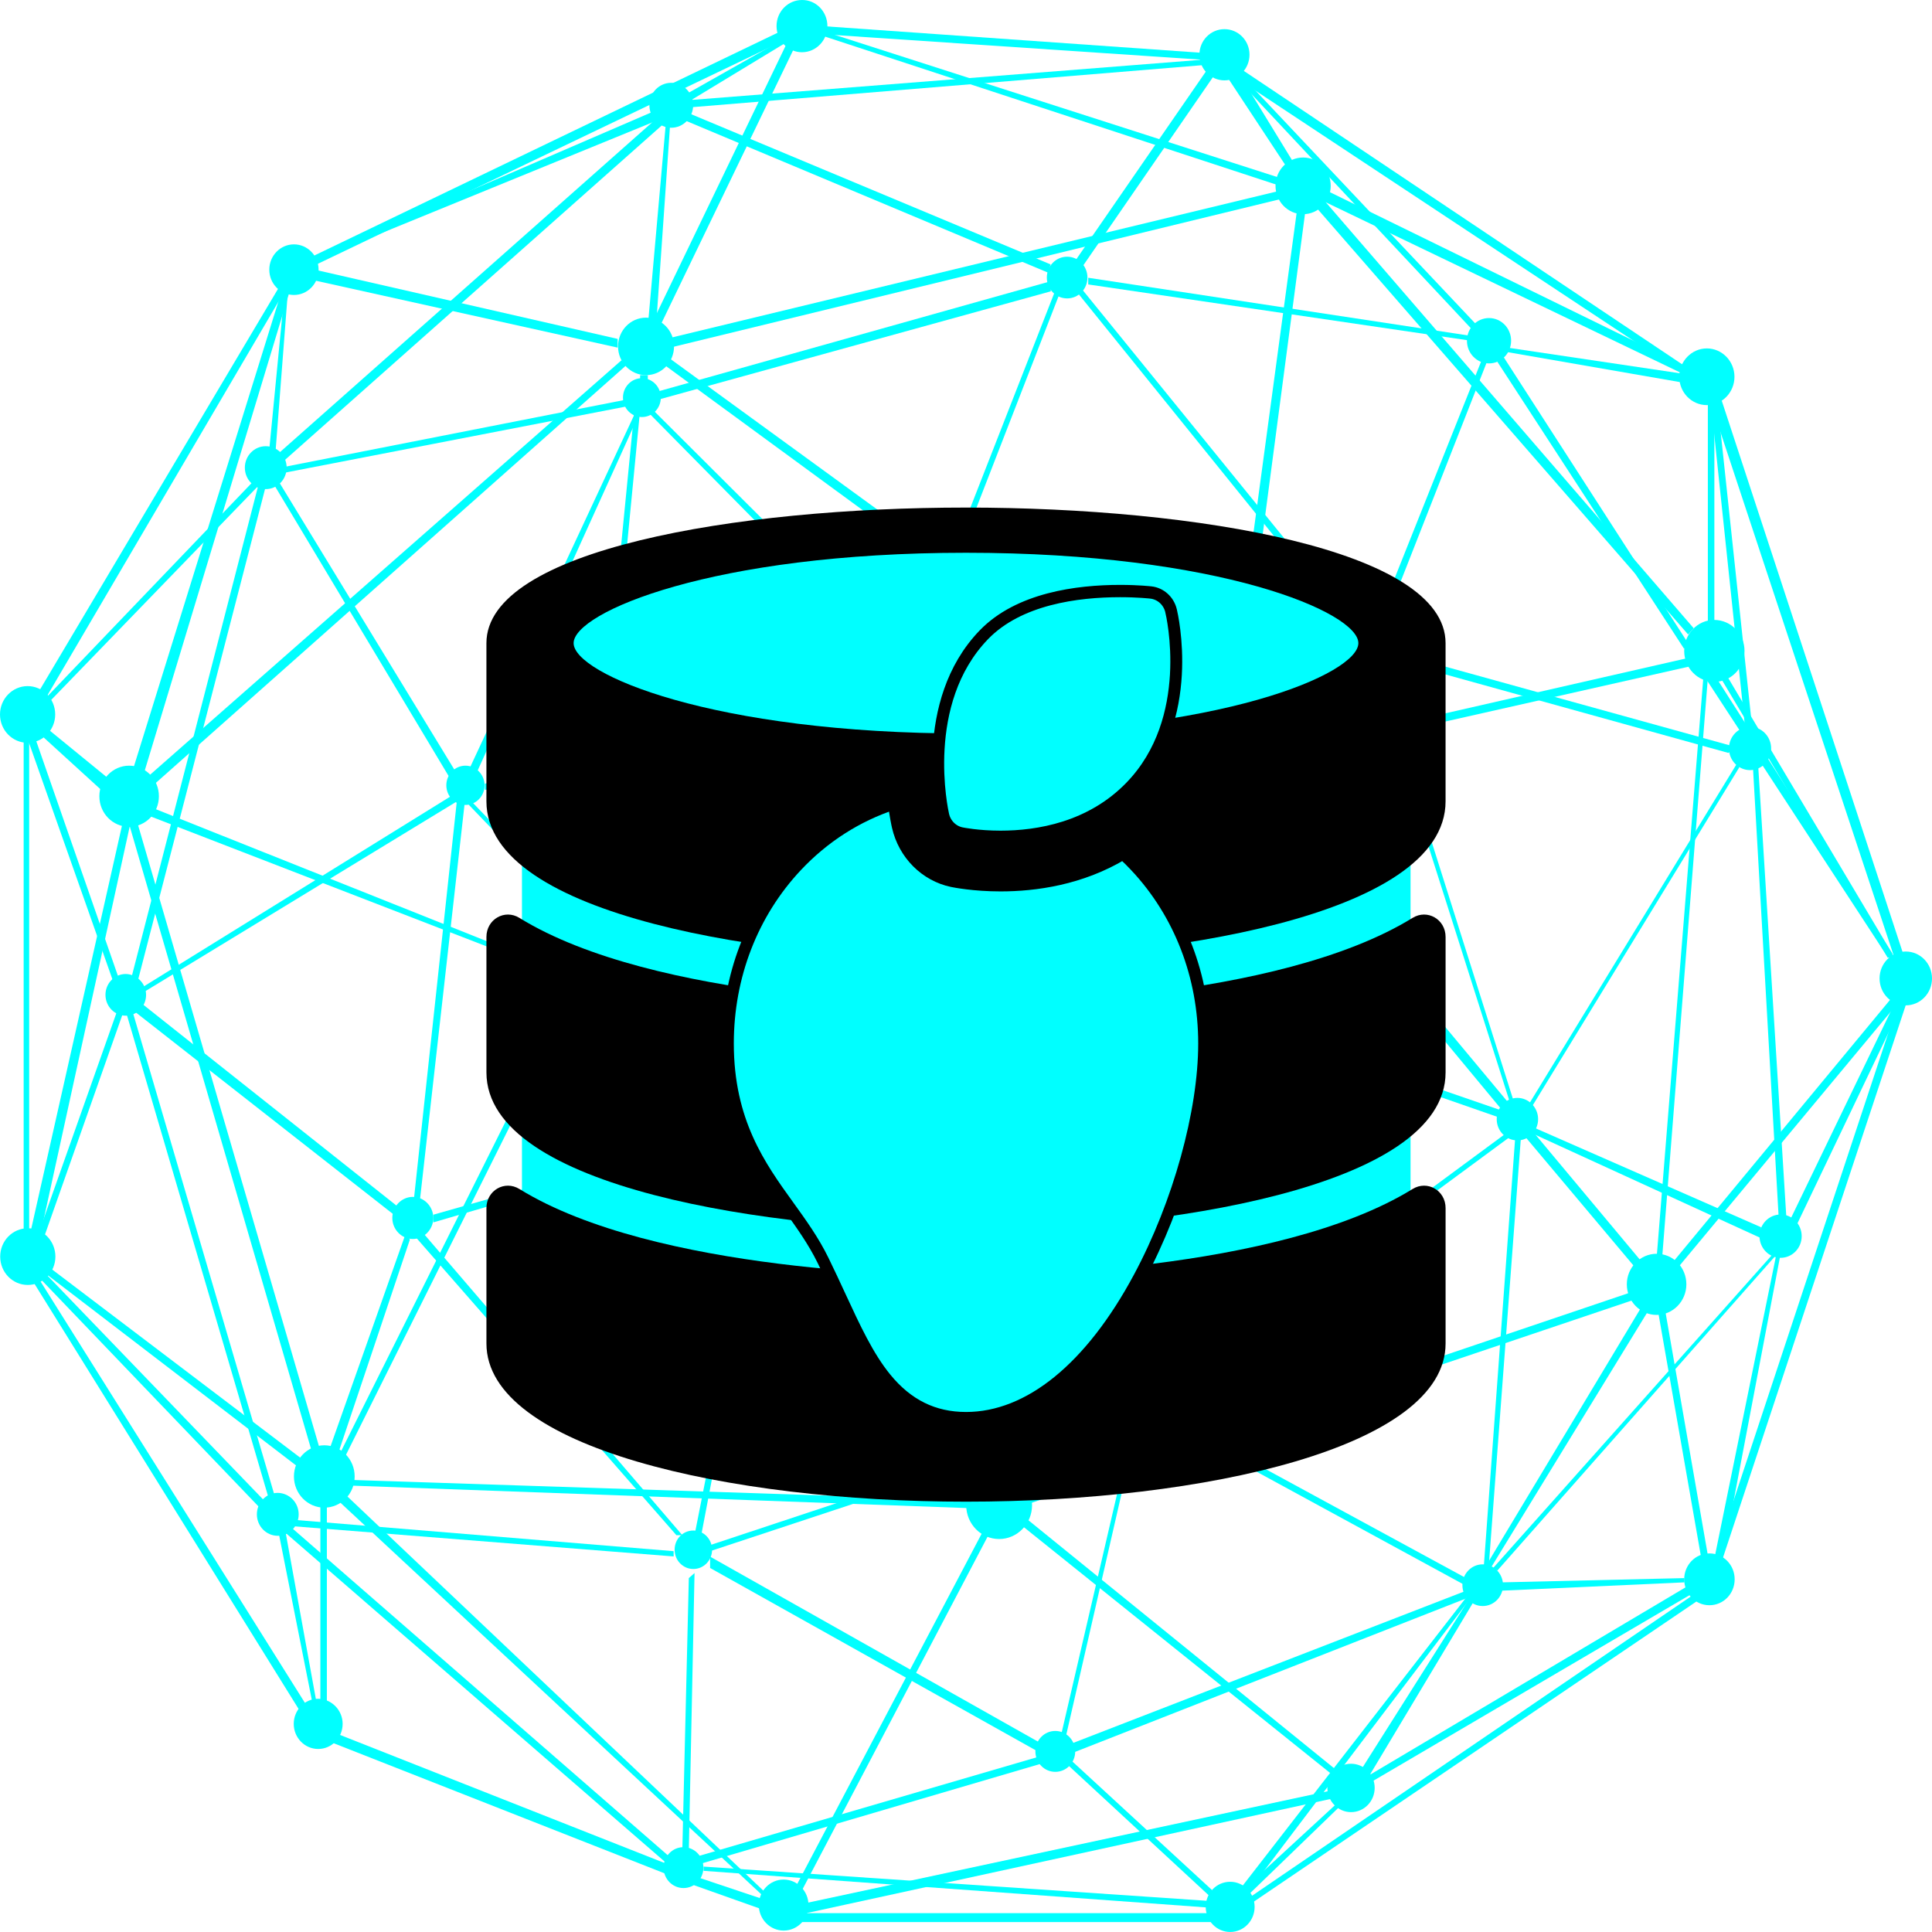
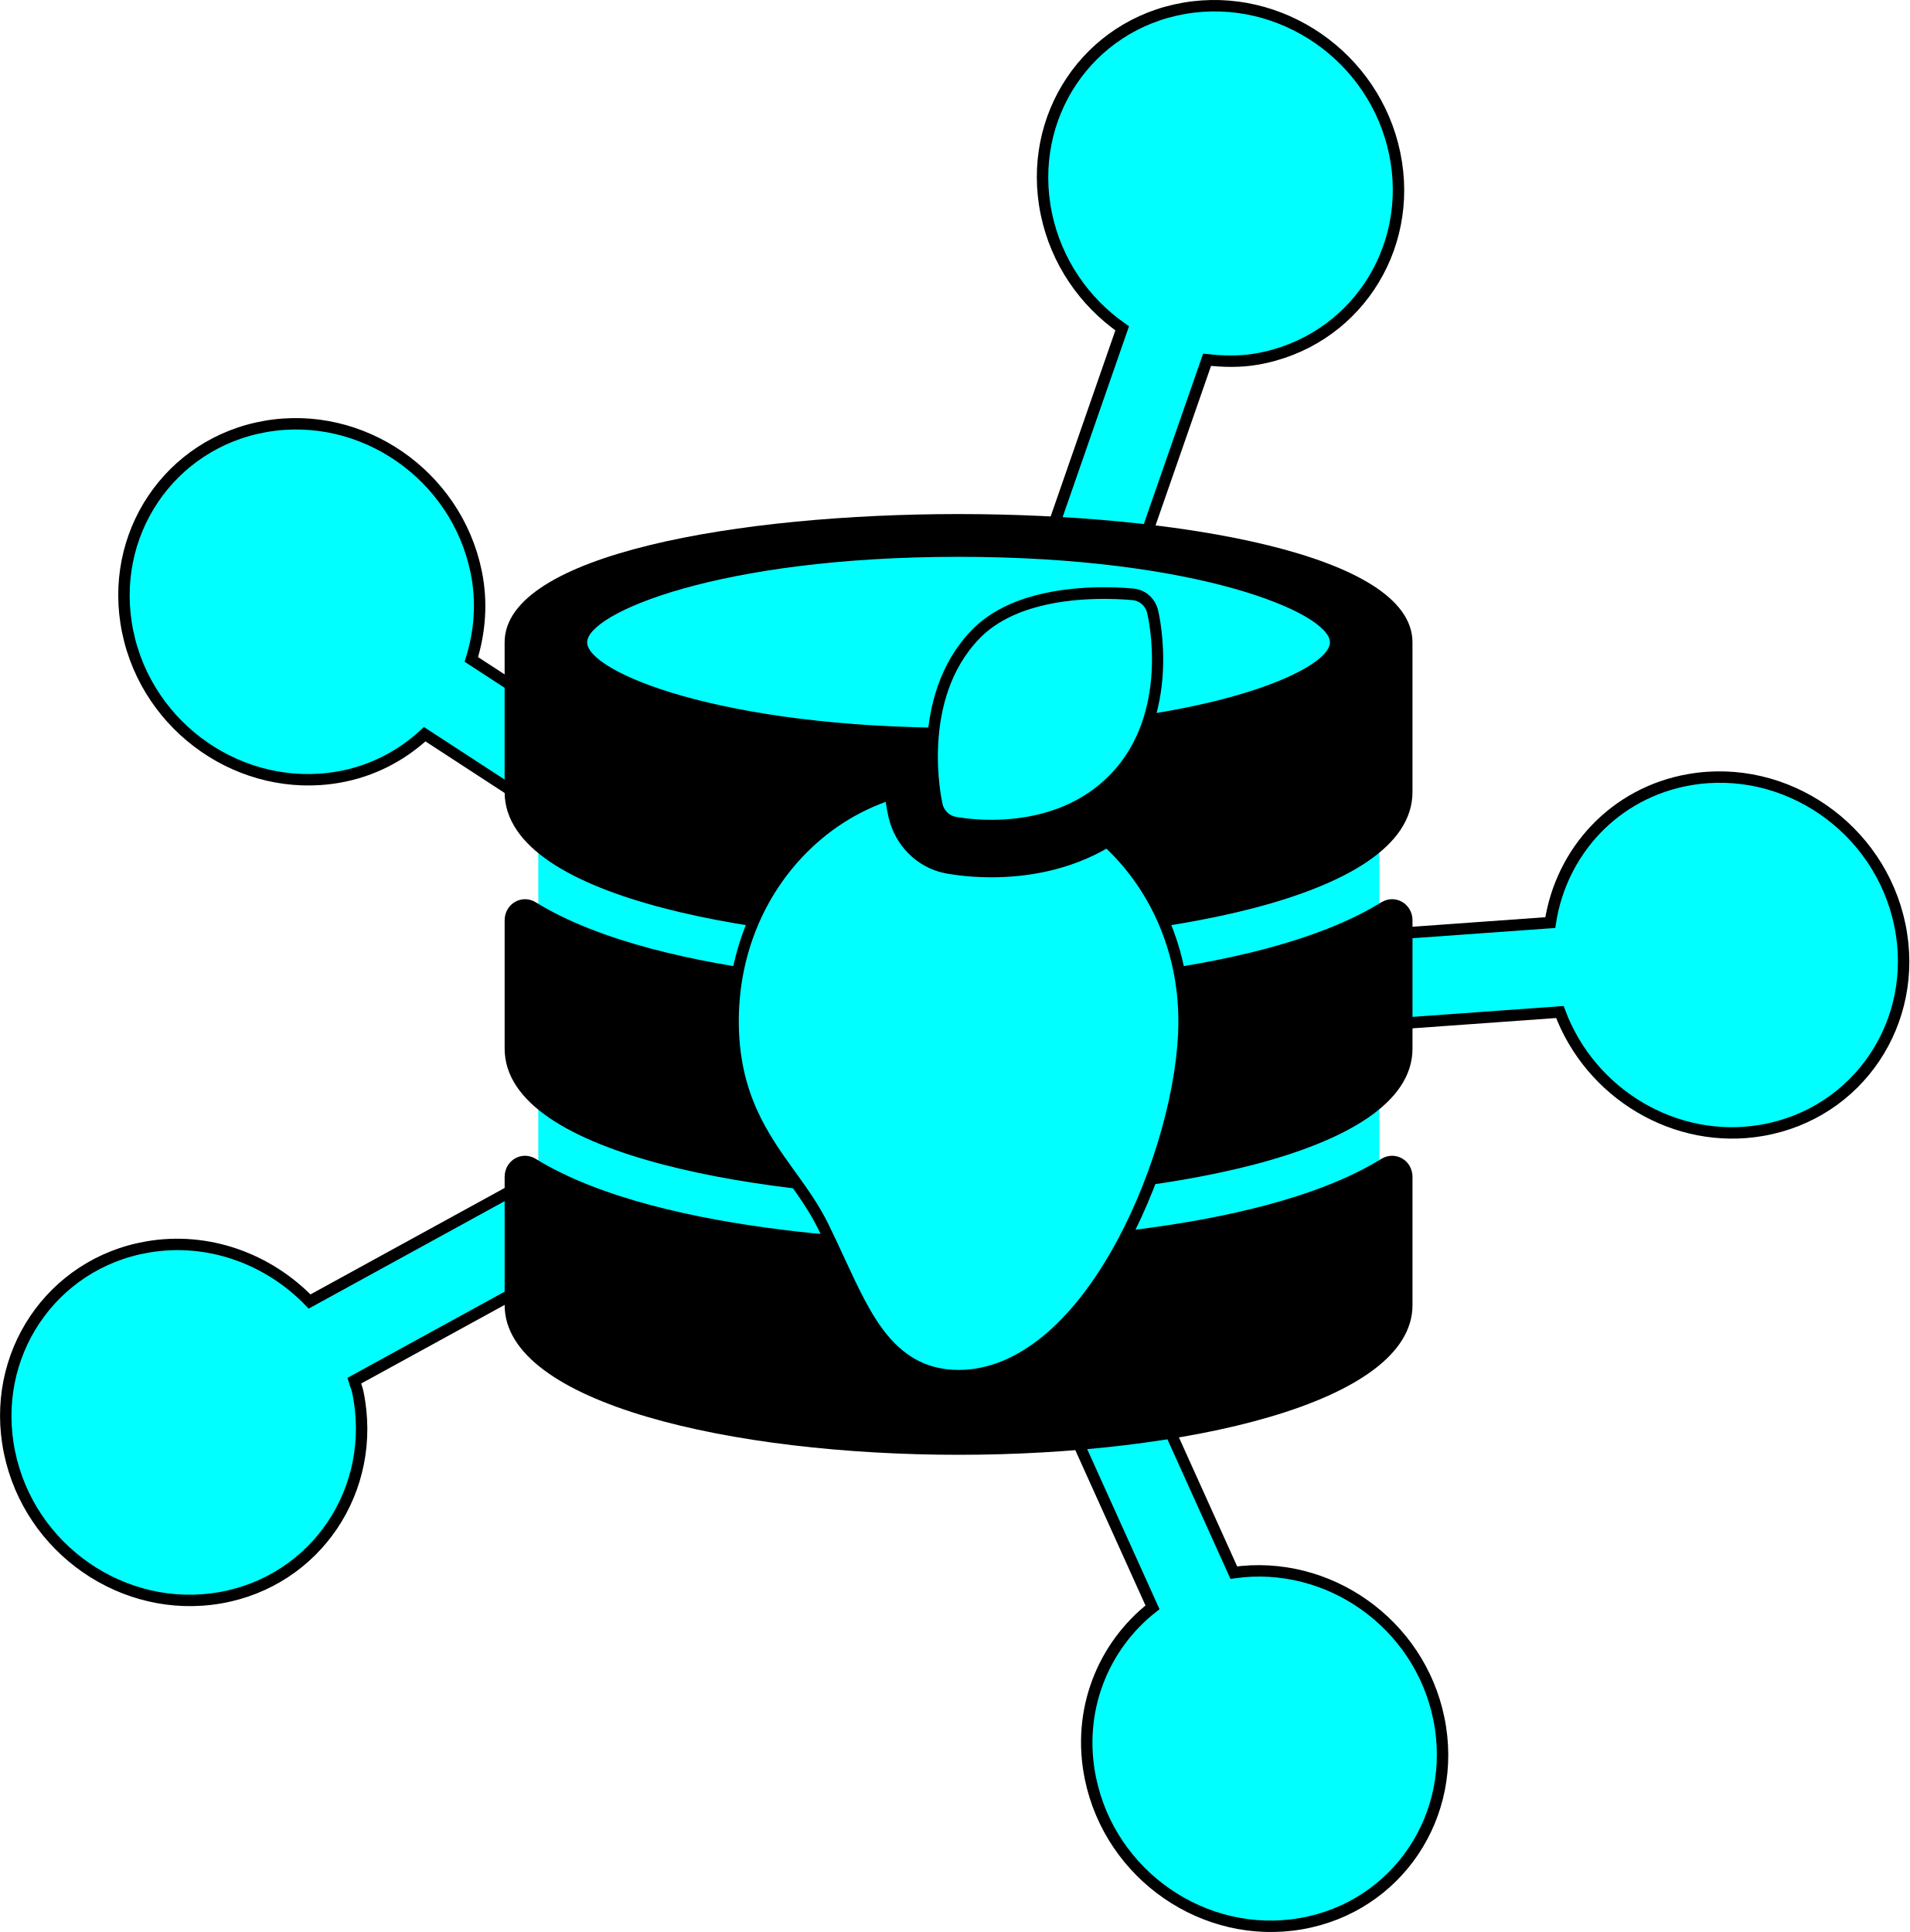
- <svg xmlns="http://www.w3.org/2000/svg" width="100" height="100" version="1.1" viewBox="0 0 35.277 35.277">
-   <ellipse cx="11.531" cy="23.836" rx="8.267" ry="7.328" fill="none" stroke-width="3.059" />
-   <circle cx="17.338" cy="18.235" r="17.638" fill="none" />
-   <g transform="matrix(.035997 0 0 .036966 -.35997 -.84648)" fill="#0ff">
-     <path d="m878 223.4 17.6 162.7h3.6l-18.1-165.3z" />
-     <path d="m882.5 218.3 93.5 277.6h-5.1l-93-273.7z" />
-     <path d="m876.3 220.3v113h3.3v-109z" />
-     <path d="m416 967.9h209.7v4.4h-209.7z" />
-     <path d="m360.3 953.5 35.9 12.4 2.4-4.4-34-11.1z" />
-     <path d="m156.3 163.5-6.6 83.3h-3.3l8.3-83.3z" />
-     <path d="m150.3 247.7 193.1-166.6 3.4 2.8-192.4 166.3z" />
-     <path d="m342.8 82.6-143.7 57.2-1.4-1.4 145.1-61z" />
-     <path d="m360.5 72.4 47.9-28.3v-2.4l-51.6 28.4z" />
-     <path d="m360.3 72.3 259.5-19.9v2.7l-259.5 20.8z" />
-     <path d="m347.8 83.2-9.1 99.8 4.2-0.5 7.1-99.3z" />
-     <path d="m357.5 82.4 184.2 75.2 1.2-4.1-184.3-75-1.1 2.8z" />
-     <path d="m624.1 54.8-69.1 97.5 3.7 2.8 69.1-97.7z" />
-     <path d="m32.9 368 107.8-109.6 2.6 2.2-108.3 109z" />
-     <path d="m141 262.7-64.1 242.2 3 2.5 65-244.7z" />
-     <path d="m31.3 386.4 31.3 27.8 3.6-5.8-31.3-24.9z" />
-     <path d="m23.4 386.2 43.9 121.2h3.4l-43.3-121.2z" />
-     <path d="m334.7 208.2h3.9v3.5h-3.9z" />
-     <path d="m152.2 253.9 175.4-33.6v3.4l-175.4 33.1z" />
-     <path d="m148.2 261 88.8 144.3 1 1.6 3-3-90.7-144.9z" />
-     <path d="m247.5 403.9 84.9-177.5h2.3l-82.6 177.5z" />
-     <path d="m331.7 226.4-26.6 263.9h3.3l26.2-263.9z" />
-     <path d="m344.3 216.1 198.7-54.3v5l-198.7 53.4z" />
-     <path d="m637.8 62.1 119.9 124.6 2.3-2.3-122.2-126.1z" />
-     <path d="m562 160.1 194.1 28.7v2.4l-194.1-27.8z" />
-     <path d="m775.3 194.7 89 12.9v4.4l-90.4-15.3z" />
-     <path d="m769 200.8 95.2 142.5 2.2-2.5-95-143.5z" />
-     <path d="m762.3 199-56.3 137.4h3.9l55.4-137.4z" />
-     <path d="m336.7 224.5 127.9 126.3 2.3-3.4-126.6-122.9z" />
-     <path d="m545.6 165.6-73.1 182.1h3.3l72.6-182.1z" />
-     <path d="m555 165.6 143.2 172.7 4-0.6-143.5-172.1z" />
-     <path d="m473.8 351.5 223.9-5.7v2.8l-220.5 5.4z" />
-     <path d="m882.4 357.1 85.1 138.8h3.5l-84.8-138.8z" />
-     <path d="m874.2 356.5 93.5 139.4 2.2-2-90.1-137.4z" />
-     <path d="m711.3 343.6 179.2 48.3-3.8 2.9-175.5-47.4v-3.8z" />
-     <path d="m704.7 349.4 71.8 219.9h2.1l-71.4-219.9z" />
-     <path d="m601.7 507.4 97.1-156.1h3.4l-98.3 156.1z" />
-     <path d="m623.3 415.9-26.2 91.5h2.5l27-91.5z" />
-     <path d="m472.5 356.6 119.5 150.8h2.6l-119.3-150.8z" />
-     <path d="m256 410 1.6-0.4 209.3-55.6v3.8l-210.9 55.3z" />
-     <path d="m467.7 357.8-63.8 214h3.3l62.9-212.7z" />
-     <path d="m316.6 502.4 301.8-97.7 2.4 3.3-302 97.4z" />
-     <path d="m81.4 424.3 209 78.7v-2.2l-204.7-79.5z" />
-     <path d="m82 510.7 159.5-96.2 2.2 3.1-160 94.9z" />
-     <path d="m69.8 521.2-41.1 113.2h3.5l40.3-111.4z" />
-     <path d="m73.8 522.4 72.8 241.6h3.4l-72.8-241.6z" />
-     <path d="m30.5 654.6 111.6 113.4 1.7-4.1-111.6-112.8z" />
-     <path d="m215.9 631.9-39.8 109.7 3.2 5.7 38.6-112.1z" />
-     <path d="m77.2 521.7 132.6 101.2 2.6-3.5-131-101.2z" />
-     <path d="m242 416.2-22.2 200.4h3.1l23.2-200.4z" />
-     <path d="m246.1 418.7 151.9 154 2.6-0.9-151.5-153.1z" />
-     <path d="m297.9 515.5-115.9 226.2h3.4l114.1-222.8z" />
-     <path d="m229.8 622.9 167.9-46.5v2.5l-167.9 47.8z" />
-     <path d="m408.8 573.3 185.8-58.6v3.4l-185.8 58.7z" />
-     <path d="m603 518.1 168.1 57 1.4-3.4-169.5-56.9z" />
-     <path d="m892.1 398.4-107.2 170.9h2.3l105-167.3v-3.6z" />
-     <path d="m899.1 400.6 13.2 224.9h3.9l-14.4-224.9z" />
-     <path d="m973.7 513.1-55.6 112.2 3.1 3 56.5-115.2z" />
-     <path d="m784.9 581.7 118.4 52.8v-5.4l-118.4-50.6z" />
-     <path d="m911.1 642.2-31.5 150.6h4.2l29.4-150.6z" />
-     <path d="m778.7 583.2-16.2 215.5h2.5l16.6-215.5z" />
-     <path d="m909.4 642.2-142 155.2 2.1 1.3 142-156.5z" />
-     <path d="m850.3 666.5 22.7 126.3h3.6l-22.6-126.3z" />
-     <path d="m597.1 518.7-10 192.2h2.8l9.9-193.2z" />
-     <path d="m592.4 713.1 182.5-131.1 1.5 2.1-184 132.1z" />
-     <path d="m591.5 720.2 161.8 85.8 3-2.2-163.6-86.6z" />
-     <path d="m406.2 580.3 175.2 136.9v-4.6l-173.3-135.8z" />
-     <path d="m403.2 579.1-40.9 202.1h3.4l39.2-200.4z" />
-     <path d="m219.7 632.7 133.4 148.5h3l-133-151z" />
-     <path d="m370.2 786.1 213.3-68.9v3.2l-213.3 68.7z" />
-     <path d="m586.3 720.3-38.3 160.6h2.6l37.8-160.6z" />
-     <path d="m187.7 753.9 315.5 10.1v3.9l-315.4-11.2v-2.8z" />
-     <path d="m157.6 773.5 194.1 15.6v2.6l-194.1-15z" />
-     <path d="m150.9 777.8 17.7 86.9h2.1l-16.2-86.9z" />
-     <path d="m153 778.5 196 165.5 2.2-2.6-195.9-166.1z" />
-     <path d="m359.4 802.4-3.3 134.6h3.3l2.9-137.1z" />
-     <path d="m370.2 797.4 165.8 90.4 3.3-3.1-169.1-92.9z" />
-     <path d="m553.6 884.1 200.2-75.5v3.8l-200.2 76.5z" />
-     <path d="m772 804.5 92.4-2.1v2.1l-92.4 4.1z" />
-     <path d="m755.6 809.6-117 146.9h5.2l111.9-143.9v-3z" />
-     <path d="m755.4 812.4-55.6 85.6 4.6 2.3 54.1-87.9z" />
-     <path d="m689.7 912.3-48.6 43.6 2.3 2.8 46.3-43.6z" />
-     <path d="m363.6 939.9 173.4-49.3 2.4 3.1-175.8 50.3z" />
-     <path d="m366.9 944.9 256.9 17v3.3l-256.9-18.2z" />
-     <path d="m548.1 891.5 76.6 69v-4.1l-72.4-64.9z" />
-     <path d="m171.6 156.1c0 6.9-5.6 12.5-12.5 12.5s-12.5-5.6-12.5-12.5 5.6-12.5 12.5-12.5 12.5 5.6 12.5 12.5z" />
-     <path d="m351.9 194c0 7.8-6.3 14.2-14.2 14.2-7.8 0-14.2-6.3-14.2-14.2 0-7.8 6.3-14.2 14.2-14.2 7.8 0.1 14.2 6.4 14.2 14.2z" />
-     <path d="m361.6 74.9c0 6.1-5 11.1-11.1 11.1s-11.1-5-11.1-11.1c0-6.2 5-11.1 11.1-11.1s11.1 5 11.1 11.1z" />
-     <path d="m429.7 35.8c0 7.1-5.8 12.9-12.9 12.9s-12.9-5.8-12.9-12.9c0-7.2 5.8-12.9 12.9-12.9 7.1-0.1 12.9 5.7 12.9 12.9z" />
-     <path d="m561.6 160c0 5.7-4.6 10.3-10.3 10.3s-10.3-4.6-10.3-10.3 4.6-10.3 10.3-10.3 10.3 4.6 10.3 10.3z" />
-     <path d="m685 114.7c0 7.7-6.3 14-14 14-7.8 0-14-6.3-14-14 0-7.8 6.3-14 14-14s14 6.2 14 14z" />
-     <path d="m776.5 191.2c0 6.2-5 11.2-11.2 11.2s-11.2-5-11.2-11.2 5-11.2 11.2-11.2 11.2 5 11.2 11.2z" />
-     <path d="m790.2 575.7c0 5.8-4.7 10.5-10.5 10.5s-10.5-4.7-10.5-10.5 4.7-10.5 10.5-10.5c5.7 0 10.5 4.7 10.5 10.5z" />
-     <path d="m478.2 352.5c0 4.5-3.6 8.1-8.1 8.1s-8.1-3.6-8.1-8.1 3.6-8.1 8.1-8.1c4.5 0.1 8.1 3.7 8.1 8.1z" />
-     <path d="m865.4 657.3c0 8.3-6.8 15.1-15.1 15.1s-15.1-6.8-15.1-15.1 6.8-15.1 15.1-15.1c8.4 0 15.1 6.7 15.1 15.1z" />
-     <path d="m649.5 401.6c0 9.6-7.8 17.4-17.4 17.4s-17.4-7.8-17.4-17.4 7.8-17.4 17.4-17.4c9.7 0.1 17.4 7.9 17.4 17.4z" />
-     <path d="m714.6 343.6c0 5.5-4.4 9.9-9.9 9.9s-9.9-4.4-9.9-9.9 4.4-9.9 9.9-9.9 9.9 4.5 9.9 9.9z" />
-     <path d="m861.8 209c0 7.8 6.3 14 14 14 7.8 0 14-6.3 14-14s-6.3-14-14-14-14 6.3-14 14z" />
-     <path d="m894.9 344.4c0 8.4-6.8 15.3-15.3 15.3-8.4 0-15.3-6.8-15.3-15.3 0-8.4 6.8-15.3 15.3-15.3 8.5 0.1 15.3 6.9 15.3 15.3z" />
-     <path d="m923.9 633.5c0 5.9-4.8 10.7-10.7 10.7s-10.7-4.8-10.7-10.7 4.8-10.7 10.7-10.7 10.7 4.8 10.7 10.7z" />
-     <path d="m990 506.2c0 7.4-6 13.3-13.3 13.3-7.4 0-13.3-6-13.3-13.3 0-7.4 6-13.3 13.3-13.3s13.3 5.9 13.3 13.3z" />
-     <path d="m606.2 513.5c0 4.3-3.5 7.9-7.9 7.9-4.3 0-7.9-3.5-7.9-7.9 0-4.3 3.5-7.9 7.9-7.9 4.3 0 7.9 3.5 7.9 7.9z" />
-     <path d="m646.4 964.8c0 6.8-5.5 12.4-12.4 12.4-6.8 0-12.4-5.5-12.4-12.4s5.5-12.4 12.4-12.4 12.4 5.6 12.4 12.4z" />
-     <path d="m707.3 906c0 6.6-5.3 12-12 12-6.6 0-12-5.4-12-12s5.4-11.9 12-11.9 12 5.3 12 11.9z" />
-     <path d="m751.8 805.9c0 5.7 4.6 10.3 10.3 10.3s10.3-4.6 10.3-10.3-4.6-10.3-10.3-10.3-10.3 4.6-10.3 10.3z" />
-     <path d="m889.9 803c0 7.1-5.7 12.8-12.8 12.8s-12.8-5.7-12.8-12.8 5.7-12.8 12.8-12.8 12.8 5.7 12.8 12.8z" />
-     <path d="m555.4 888c0 5.6-4.5 10.1-10.1 10.1s-10.1-4.5-10.1-10.1 4.5-10.1 10.1-10.1 10.1 4.6 10.1 10.1z" />
-     <path d="m345.2 219.3c0 5.3-4.3 9.6-9.6 9.6s-9.6-4.3-9.6-9.6 4.3-9.6 9.6-9.6 9.6 4.3 9.6 9.6z" />
-     <path d="m84.1 514.3c0 5.7-4.6 10.3-10.3 10.3s-10.3-4.6-10.3-10.3 4.6-10.3 10.3-10.3c5.6 0.1 10.3 4.7 10.3 10.3z" />
-     <path d="m38.1 643.6c0 7.7-6.3 14-14 14-7.8 0-14-6.3-14-14 0-7.8 6.3-14 14-14s14 6.2 14 14z" />
-     <path d="m183.8 874.4c0 6.8-5.5 12.4-12.4 12.4-6.8 0-12.4-5.5-12.4-12.4 0-6.8 5.5-12.4 12.4-12.4 6.8 0.1 12.4 5.6 12.4 12.4z" />
-     <path d="m161.5 770.9c0 5.8-4.7 10.6-10.6 10.6-5.8 0-10.6-4.7-10.6-10.6 0-5.8 4.7-10.6 10.6-10.6 5.9 0.1 10.6 4.8 10.6 10.6z" />
-     <path d="m189.9 752.2c0 8.5-6.9 15.4-15.4 15.4s-15.4-6.9-15.4-15.4 6.9-15.4 15.4-15.4 15.4 6.9 15.4 15.4z" />
-     <path d="m10 375.8c0 7.8 6.3 14 14 14s14-6.3 14-14c0-7.8-6.3-14-14-14s-14 6.3-14 14z" />
-     <path d="m411 575c0 4-3.2 7.2-7.2 7.2s-7.2-3.2-7.2-7.2 3.2-7.2 7.2-7.2c3.9 0 7.2 3.2 7.2 7.2z" />
-     <path d="m371.2 788.4c0 5.2-4.2 9.5-9.5 9.5-5.2 0-9.5-4.2-9.5-9.5s4.2-9.5 9.5-9.5 9.5 4.3 9.5 9.5z" />
-     <path d="m420.1 963.9c0 7-5.6 12.6-12.6 12.6-6.9 0-12.6-5.6-12.6-12.6 0-6.9 5.6-12.6 12.6-12.6 6.9 0 12.6 5.7 12.6 12.6z" />
-     <path d="m366.8 945.4c0 5.6-4.5 10.1-10.1 10.1s-10.1-4.5-10.1-10.1 4.5-10.1 10.1-10.1c5.5 0 10.1 4.5 10.1 10.1z" />
-     <path d="m155.4 253.9c0 5.8-4.7 10.6-10.6 10.6-5.8 0-10.6-4.7-10.6-10.6 0-5.8 4.7-10.6 10.6-10.6s10.6 4.7 10.6 10.6z" />
-     <path d="m60.4 416.2c0 8.4 6.8 15.1 15.1 15.1 8.4 0 15.1-6.8 15.1-15.1 0-8.4-6.8-15.1-15.1-15.1s-15.1 6.8-15.1 15.1z" />
-     <path d="m255.8 410.8c0 5.4-4.4 9.7-9.7 9.7-5.4 0-9.7-4.4-9.7-9.7 0-5.4 4.4-9.7 9.7-9.7s9.7 4.4 9.7 9.7z" />
-     <path d="m319.9 506.1c0 9.1-7.3 16.4-16.4 16.4s-16.4-7.3-16.4-16.4c0-9 7.3-16.4 16.4-16.4 9 0 16.4 7.4 16.4 16.4z" />
-     <path d="m229.8 624.5c0 5.7-4.7 10.4-10.4 10.4s-10.4-4.7-10.4-10.4 4.7-10.4 10.4-10.4 10.4 4.7 10.4 10.4z" />
-     <path d="m533.5 766.4c0 9.2-7.5 16.7-16.7 16.7s-16.7-7.5-16.7-16.7 7.5-16.7 16.7-16.7c9.3 0.1 16.7 7.5 16.7 16.7z" />
-     <path d="m594 716.2c0 3.9-3.2 7-7 7-3.9 0-7.1-3.2-7.1-7 0-3.9 3.2-7.1 7.1-7.1s7 3.2 7 7.1z" />
-     <path d="m643.8 49.9c0 7-5.7 12.7-12.7 12.7s-12.7-5.7-12.7-12.7 5.7-12.6 12.7-12.6 12.7 5.6 12.7 12.6z" />
-     <path d="m167.1 150.2 239-111.9 2.9 4-239.7 111.8z" />
-     <path d="m427.3 35.8 192.5 13.2v3.4l-192.5-12.6z" />
-     <path d="m427.3 40.6 231.7 74v-3.9l-231.7-72.5z" />
-     <path d="m637.1 61.4 227.2 146.4 2.1-2.9-227.2-148.1z" />
-     <path d="m977.7 516.4-93.9 276.4h-4.2l93.9-276.4z" />
-     <path d="m643.9 963.6 228.2-150.7-3.4-2.1-224.8 149.3z" />
-     <path d="m178.3 883.6 170 65.1v-5.1l-167.3-64.3z" />
-     <path d="m26 654.7 136.4 213.8 3.8-2.1-136.4-211.7z" />
-     <path d="m22 387.9h2.8v246.5h-2.8z" />
-     <path d="m28.7 366.1 123.6-202.6h4l-124.2 206.1z" />
-     <path d="m153.2 165.6-76.3 239.1 5.5 2.1 74.9-241.2z" />
-     <path d="m408.9 44.7-67.9 137.3 3.5 2.6 69.3-139.9z" />
-     <path d="m349.9 189.8 311.9-73.3v4.2l-311.9 73.9z" />
-     <path d="m346.8 197.9 272.2 192.9-3 4.2-269.2-192z" />
-     <path d="m72.5 428-47.7 206.4h5.3l46.4-206.4z" />
-     <path d="m632.9 61.5 29.4 43.4h4.9l-30.1-47.9z" />
-     <path d="m681.6 122.4 182.6 85.4v-4.4l-182.6-87z" />
-     <path d="m676.6 124.2 189.7 212.1 2.8-3.1-187.4-211.3z" />
-     <path d="m667.9 126.7-35.9 259h5.1l35.1-259z" />
-     <path d="m639.2 415.4 133.2 156.4 4.2-2.5-133.2-155.6z" />
-     <path d="m32.1 651.2 130.3 97.2 3.8-2.6-131.6-97.2z" />
-     <path d="m874.1 356.5-23.8 287.9h2.8l23.3-287.9z" />
-     <path d="m859.1 645.7 111.8-131.5 3.4 2.3-112.3 131.5z" />
-     <path d="m782.8 583.4 57.5 66.6 2.3-4-56.1-65.4z" />
-     <path d="m843.6 666.9-80 129.7v4.9l82.7-131.5z" />
-     <path d="m532.7 761.5 306.8-101v4.2l-306.8 100.7z" />
-     <path d="m181.5 764.1 214.9 194.7h3l-213.7-197.2z" />
-     <path d="m704.1 900 162.9-94.2 2 3.9-162.9 93.1z" />
-     <path d="m416 963.5 270.3-56.4v4.1l-267.8 56.8z" />
-     <path d="m908.4 392.6c0 5.9-4.8 10.7-10.7 10.7s-10.7-4.8-10.7-10.7 4.8-10.7 10.7-10.7 10.7 4.8 10.7 10.7z" />
-     <path d="m84.7 406.8 240.6-206 2.4 2.5-239.1 206.7z" />
-     <path d="m75.5 430 93.2 311.7 3.8-2.1-93.2-311.6z" />
-     <path d="m593.8 517.6-72.6 234.2h4l71.2-232z" />
-     <path d="m167.6 161 155.7 33.6v-4.3l-152.8-34z" />
-     <path d="m646.1 396.8 221.1-49.1 3 3.7-224.1 49.2z" />
-     <path d="m525.2 774 162.5 127v-3.9l-158.1-124.9z" />
-     <path d="m413.9 954.4 95.1-175.9h3.8l-96 178.1z" />
-     <path d="m172.5 766.2h3.3v98.5h-3.3z" />
-     <path d="m310.3 518 194.9 238.7 3.4-2.1-194.1-239.4z" />
+ <svg xmlns="http://www.w3.org/2000/svg" width="104.41" height="105.67" version="1.1" viewBox="0 0 36.832 37.278">
+   <ellipse cx="12.383" cy="24.487" rx="8.267" ry="7.328" fill="none" stroke-width="3.059" />
+   <circle cx="18.19" cy="18.886" r="17.638" fill="none" />
+   <g transform="matrix(.79234 -.13684 .16487 .79818 -4.7441 4.1716)" fill="#0ff" stroke="#000" stroke-width=".272">
+     <g id="Layer_1_110_" fill="#0ff" stroke="#000" stroke-width=".272">
+       <g fill="#0ff" stroke="#000" stroke-width=".272">
+         <path d="m17.567 15.938-2.859-2.702c0.333-0.605 0.539-1.29 0.539-2.029 0-2.342-1.897-4.239-4.24-4.239s-4.243 1.896-4.243 4.239 1.9 4.241 4.243 4.241c0.826 0 1.59-0.246 2.242-0.654l2.855 2.699c0.432-0.571 0.919-1.094 1.463-1.555z" />
+         <path d="m29.66 15.6 3.799-6.393c0.374 0.107 0.762 0.184 1.169 0.184 2.347 0 4.244-1.898 4.244-4.241 0-2.342-1.897-4.239-4.244-4.239-2.343 0-4.239 1.896-4.239 4.239 0 1.163 0.469 2.214 1.227 2.981l-3.787 6.375c0.651 0.295 1.265 0.663 1.831 1.094z" />
+         <path d="m42.762 20.952c-1.824 0-3.369 1.159-3.968 2.775l-5.278-0.521c0 0.04 6e-3 0.078 6e-3 0.117 0 0.688-0.076 1.36-0.213 2.009l5.276 0.521c0.319 2.024 2.062 3.576 4.177 3.576 2.342 0 4.238-1.896 4.238-4.238 0-2.341-1.896-4.239-4.238-4.239z" />
+         <path d="m28.197 37.624-1.18-5.156c-0.666 0.232-1.359 0.398-2.082 0.481l1.182 5.157c-1.355 0.709-2.29 2.11-2.29 3.746 0 2.342 1.896 4.237 4.243 4.237 2.342 0 4.238-1.896 4.238-4.237 3e-3 -2.299-1.829-4.16-4.111-4.228z" />
+         <path d="m14.357 25.37-6.57 2.201c-0.758-1.158-2.063-1.926-3.548-1.926-2.343 0-4.239 1.897-4.239 4.239 0 2.345 1.896 4.242 4.239 4.242 2.341 0 4.242-1.897 4.242-4.242 0-0.098-0.021-0.188-0.029-0.284l6.591-2.207c-0.297-0.641-0.533-1.316-0.686-2.023z" />
+         <circle cx="23.83" cy="23.323" r="7.271" />
+       </g>
+     </g>
  </g>
-   <g transform="matrix(.98529 0 0 1.0605 -.49748 -.36987)">
+   <g transform="matrix(.98529 0 0 1.0605 .35468 .28111)">
    <rect x="10.178" y="14.25" width="16.467" height="7.945" fill="#0ff" />
    <ellipse transform="matrix(.87405 0 0 .87405 2.7277 2.229)" cx="18.056" cy="10.338" rx="9.043" ry="2.143" fill="#0ff" />
    <g transform="matrix(.037872 0 0 .036469 9.5192 9.0879)">
      <path d="m234.67 0c-113.02 0-234.67 20.031-234.67 64v74.667c0 54.781 140.33 74.667 234.67 74.667s234.67-19.885 234.67-74.667v-74.667c-1e-3 -43.969-121.65-64-234.67-64zm0 106.67c-124.23 0-192-28.188-192-42.667s67.771-42.667 192-42.667 192 28.187 192 42.667c0 14.479-67.771 42.667-192 42.667z" />
      <path d="m453.21 321.71c-66.253 39.454-199.01 40.955-218.54 40.955s-152.29-1.502-218.54-40.955c-7.171-4.27-16.122 0.661-16.122 9.006v63.949c0 49.021 118.05 74.667 234.67 74.667s234.67-25.646 234.67-74.667v-63.949c-1e-3 -8.345-8.952-13.276-16.122-9.006z" />
      <path d="m453.21 193.71c-66.253 39.454-199.01 40.955-218.54 40.955s-152.29-1.502-218.54-40.955c-7.171-4.27-16.122 0.661-16.122 9.006v63.949c0 54.781 140.33 74.667 234.67 74.667s234.67-19.885 234.67-74.667v-63.949c-1e-3 -8.345-8.952-13.276-16.122-9.006z" />
    </g>
    <g transform="matrix(.019402 0 0 .018683 11.965 15.225)" fill="#0ff" stroke="#000" stroke-width="14.307">
      <g transform="matrix(1.4887,0,0,1.4887,-49.078,-251.56)" fill="#0ff" stroke="#000" stroke-width="7.615">
-         <path d="m387.55 12.169c-1.522-6.081-6.666-10.574-12.896-11.266-0.332-0.038-8.258-0.903-19.774-0.903-27.512 0-65.012 4.698-87.426 27.077-41.959 41.9-26.717 108.88-26.049 111.71 1.35 5.705 5.899 10.101 11.646 11.255 0.427 0.086 10.626 2.1 25.095 2.1 23.995 0 57.967-5.361 83.543-30.904 42.05-41.993 26.542-106.35 25.861-109.06z" stroke="#000" />
+         <path d="m387.55 12.169c-1.522-6.081-6.666-10.574-12.896-11.266-0.332-0.038-8.258-0.903-19.774-0.903-27.512 0-65.012 4.698-87.426 27.077-41.959 41.9-26.717 108.88-26.049 111.71 1.35 5.705 5.899 10.101 11.646 11.255 0.427 0.086 10.626 2.1 25.095 2.1 23.995 0 57.967-5.361 83.543-30.904 42.05-41.993 26.542-106.35 25.861-109.06z" stroke="#000" stroke-width="7.61" />
        <path d="m364.77 170.18c-2.586-2.66-5.257-5.209-8-7.651-27.105 15.739-56.4 19.606-78.627 19.606-17.156 0-29.646-2.414-31-2.687-17.188-3.451-30.9-16.704-34.936-33.769-0.403-1.706-1.516-6.756-2.472-14.154-23.495 7.42-44.882 20.53-62.505 38.655-28.385 29.195-44.017 68.22-44.017 109.89 0 48.621 20.642 76.261 38.854 100.65 8.239 11.033 16.023 21.455 22.243 33.703 3.792 7.465 7.281 14.742 10.656 21.78 9.741 20.313 18.153 37.858 29.558 51.325 13.947 16.471 30.787 24.477 51.482 24.477 40.465 0 79.929-30.918 111.12-87.06 25.307-45.548 41.658-102.41 41.658-144.87 1e-3 -41.665-15.631-80.69-44.015-109.89z" />
      </g>
    </g>
  </g>
</svg>
